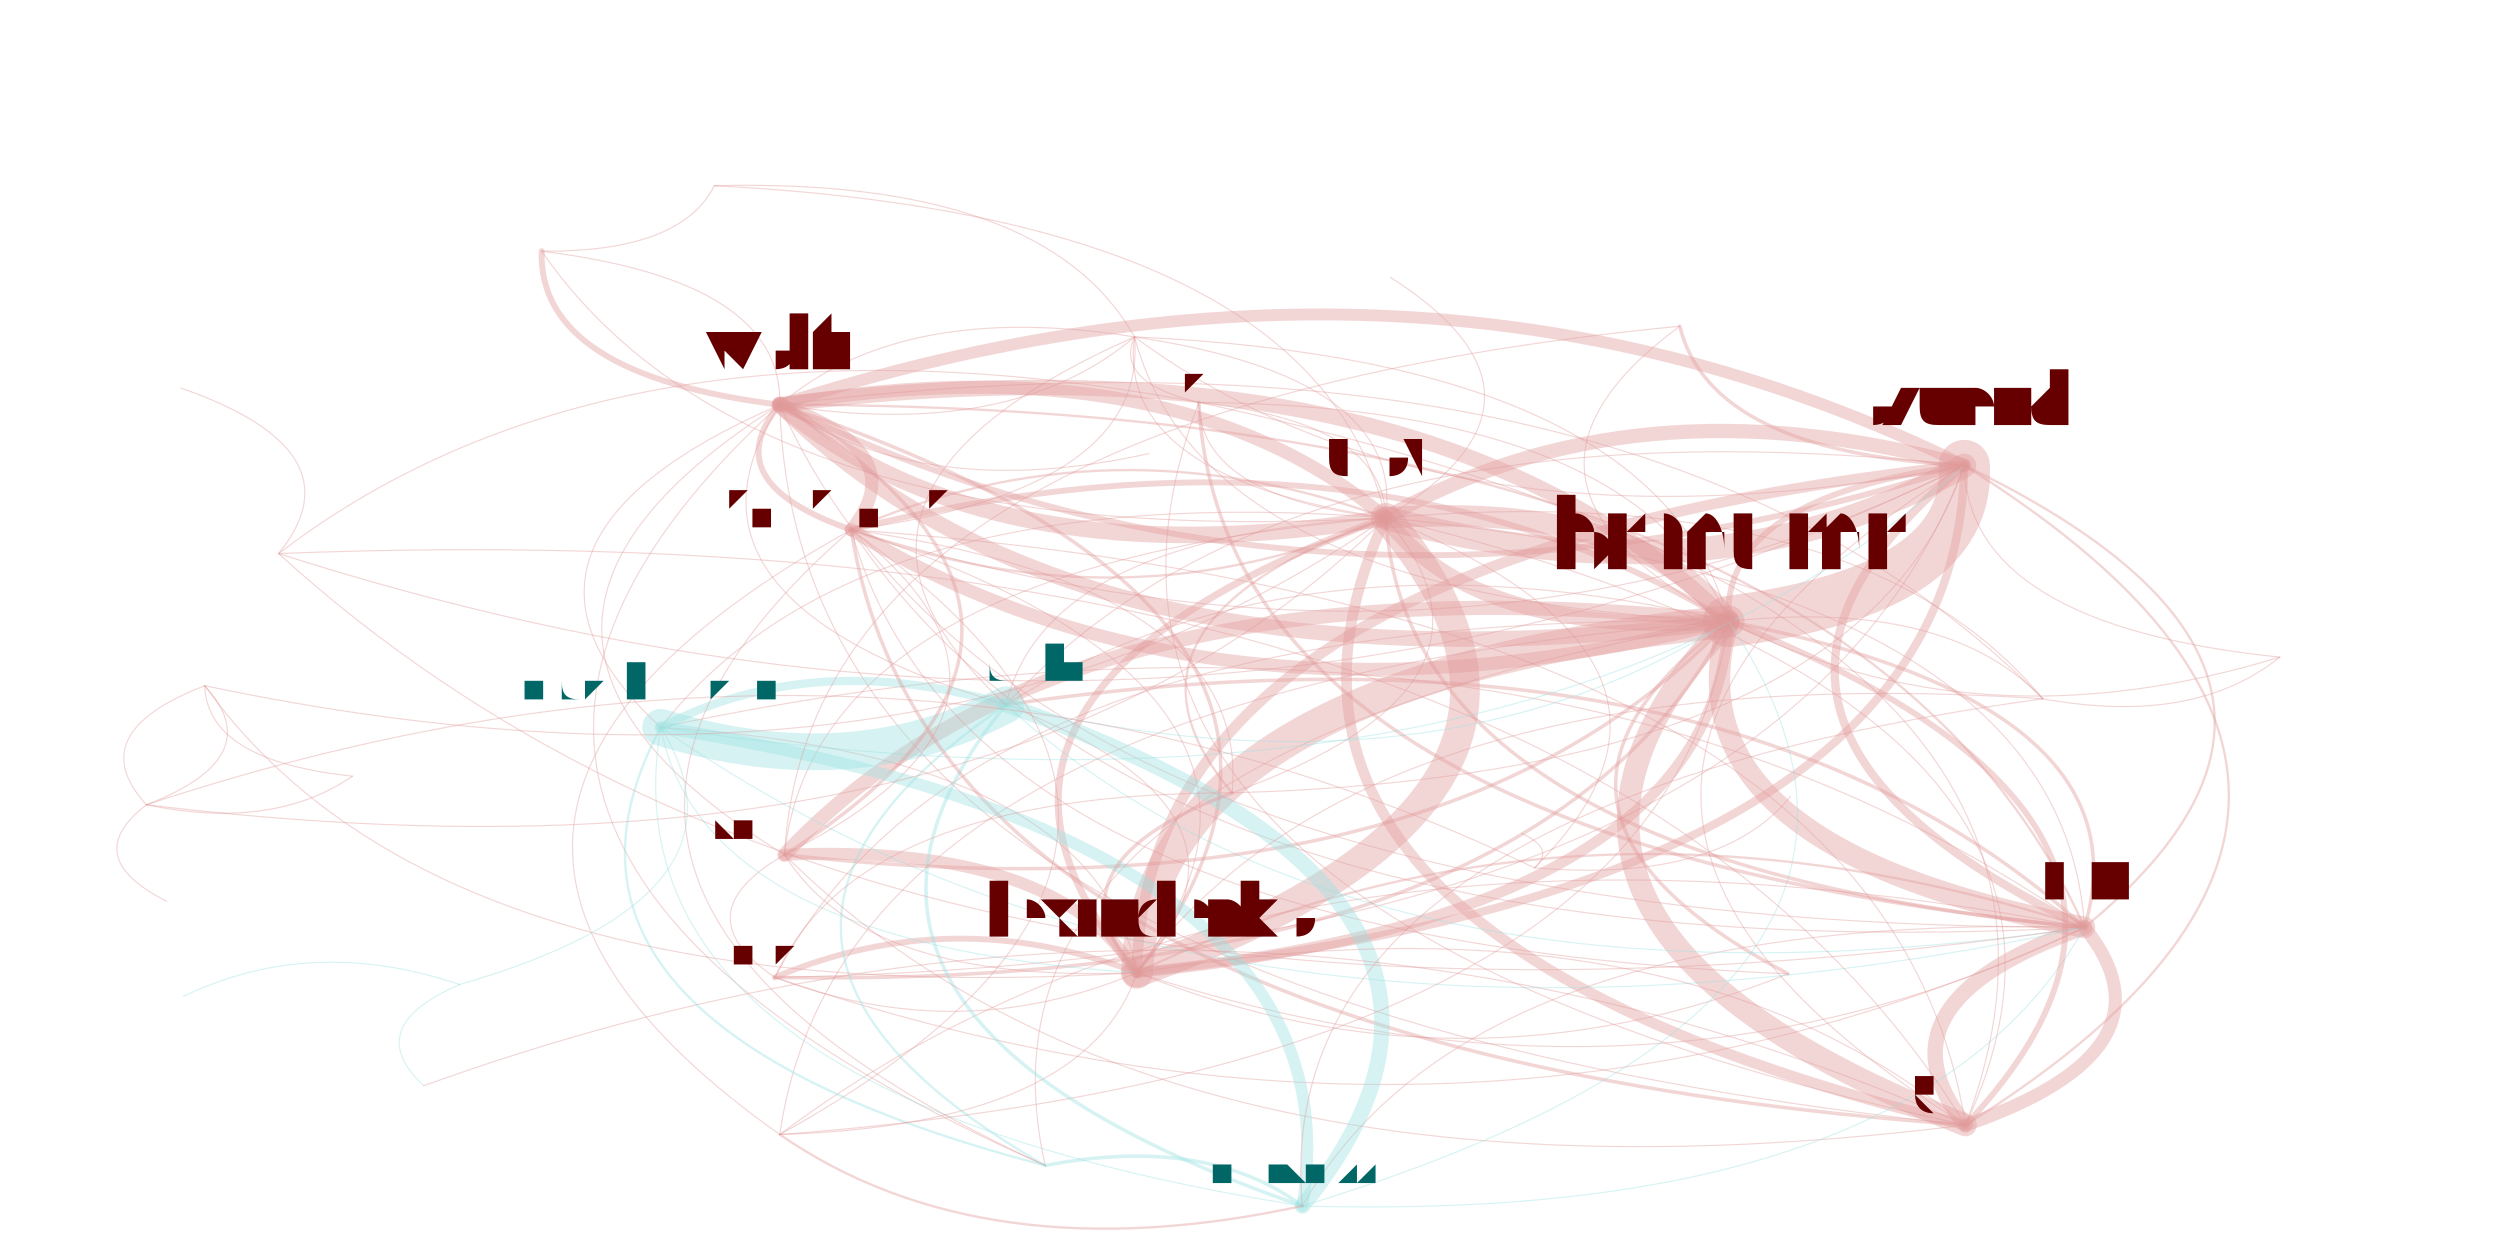
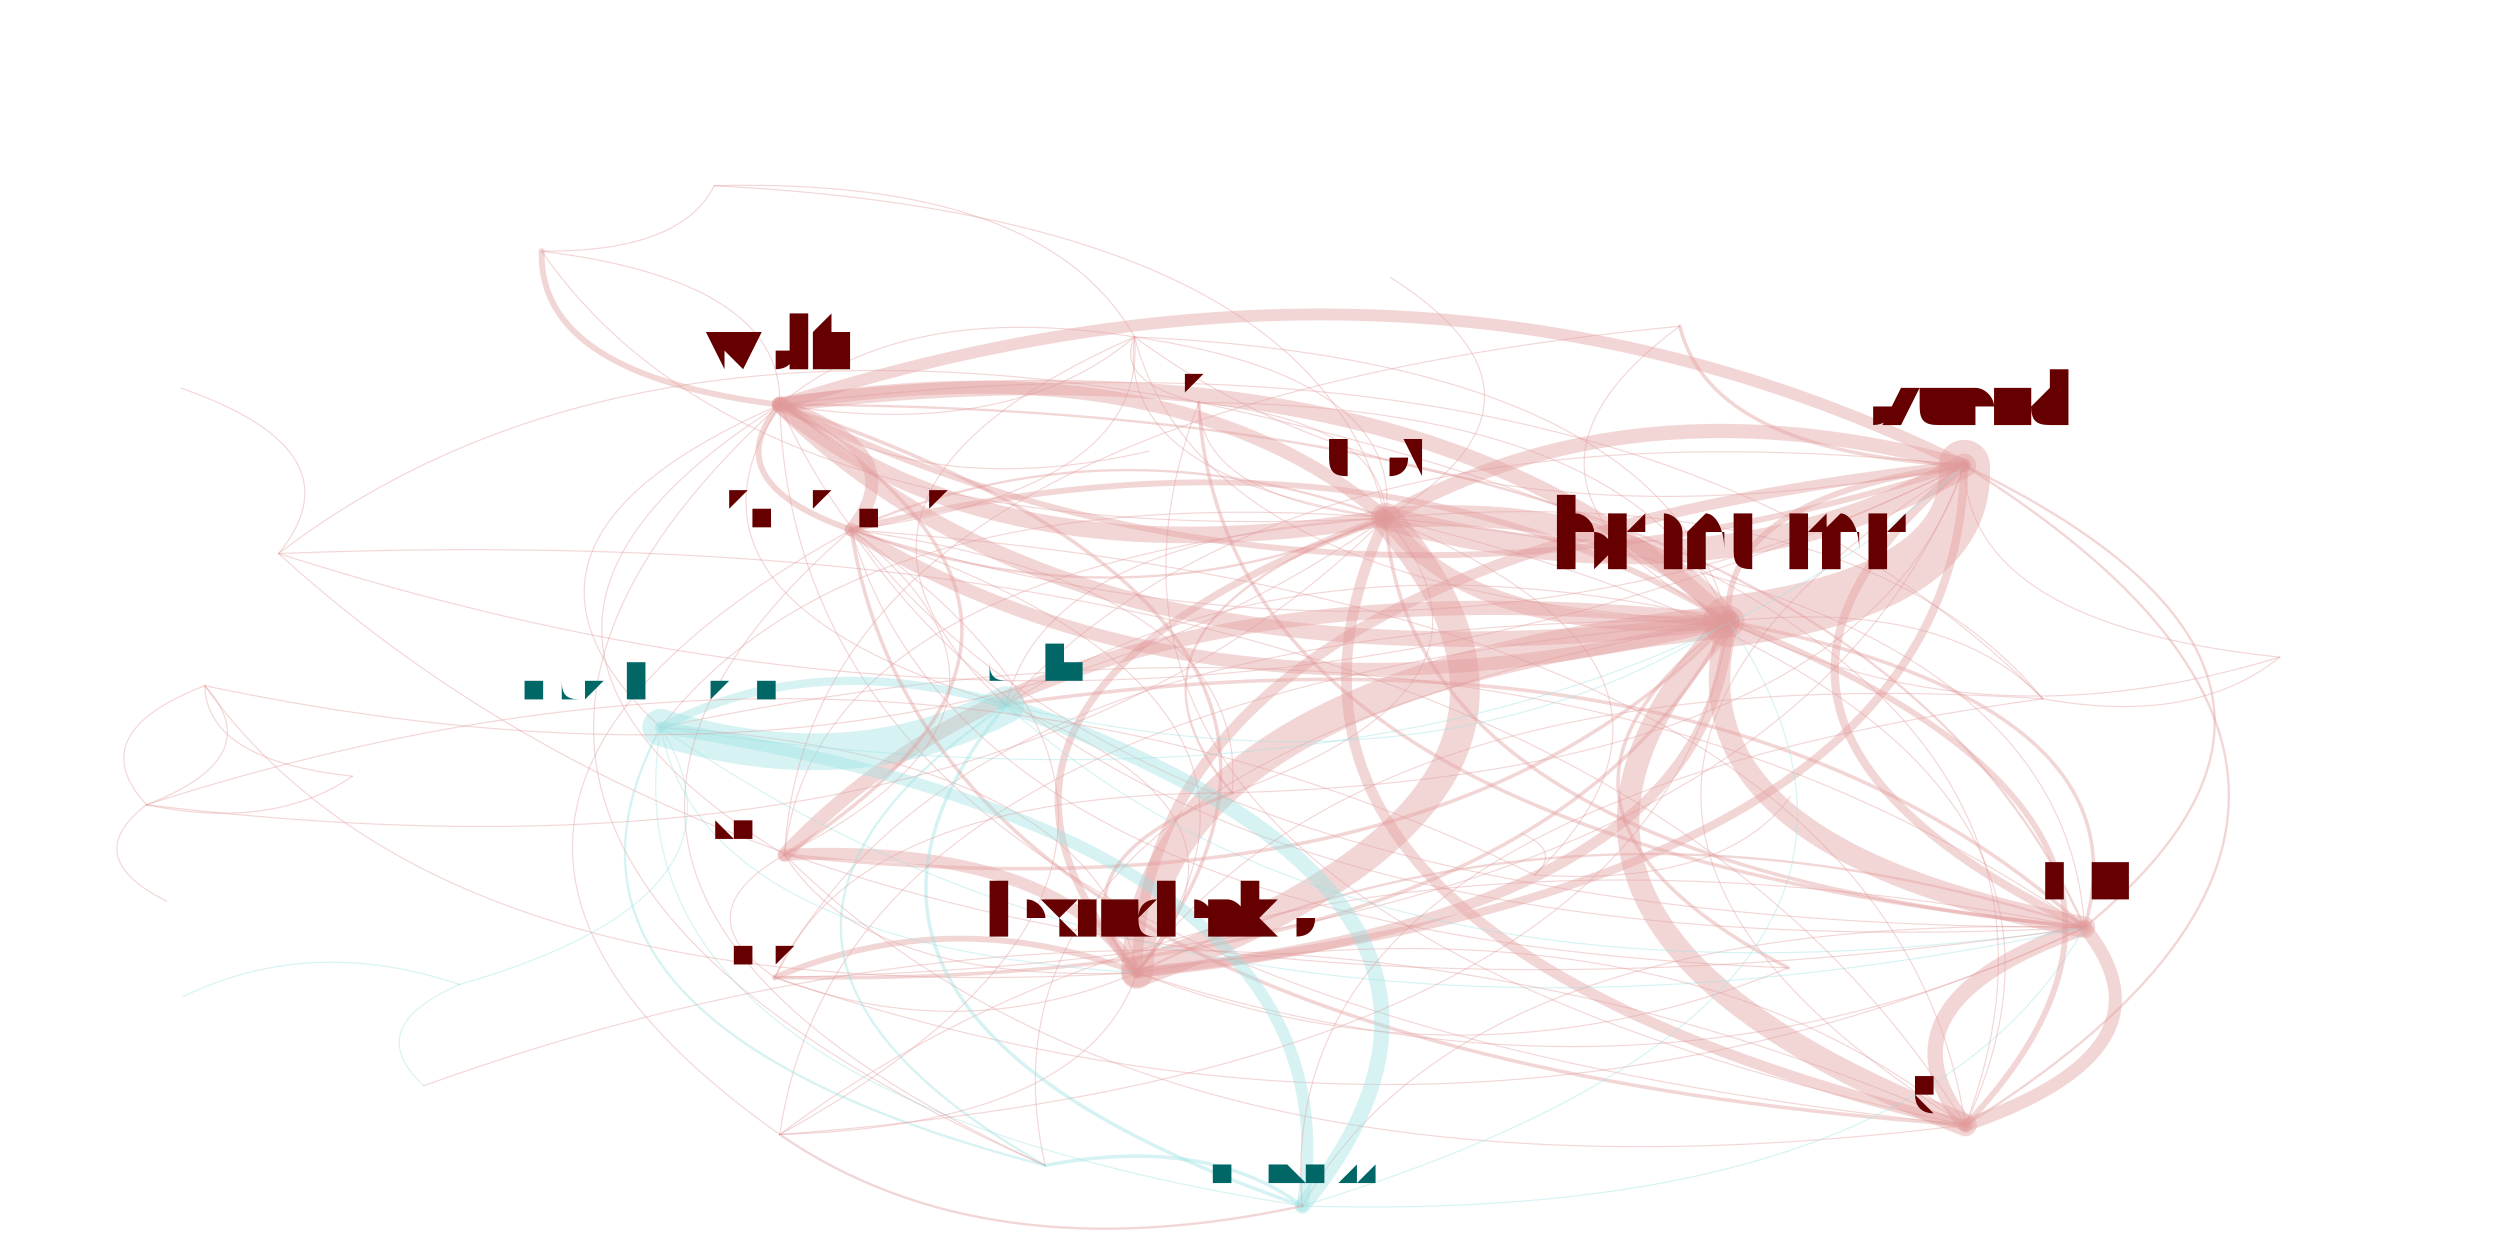
<svg xmlns="http://www.w3.org/2000/svg" width="4000" height="2000" viewBox="-0.025 -0.025 2.05 1.05">
  <style>
    path {
      fill: none;
      stroke-linecap: round;
      stroke-opacity: 0.4;
    }

    text {
      text-anchor: middle;
      alignment-baseline: hanging;
    }
  </style>
  <g opacity="0.4">
    <path d="M0.905 0.792 Q1.594 0.718 1.600 0.366" stroke="hsl(0.0,100%,35%)" stroke-width="0.007" />
    <path d="M0.905 0.792 Q1.389 0.744 1.402 0.497" stroke="hsl(0.0,100%,35%)" stroke-width="0.009" />
    <path d="M0.905 0.792 Q1.137 0.493 0.605 0.315" stroke="hsl(0.0,100%,35%)" stroke-width="0.003" />
    <path d="M0.905 0.792 Q1.316 0.643 1.114 0.410" stroke="hsl(0.0,100%,35%)" stroke-width="0.025" />
    <path d="M0.905 0.792 Q1.334 0.933 1.701 0.754" stroke="hsl(0.0,100%,35%)" stroke-width="0.001" />
    <path d="M0.905 0.792 Q0.750 0.733 0.601 0.796" stroke="hsl(0.0,100%,35%)" stroke-width="0.005" />
    <path d="M0.905 0.792 Q0.870 0.609 0.505 0.586" stroke="hsl(0.0,100%,35%)" stroke-width="0.001" />
    <path d="M0.905 0.792 Q1.030 0.658 0.795 0.567" stroke="hsl(0.0,100%,35%)" stroke-width="0.001" />
    <path d="M0.905 0.792 Q1.083 0.558 0.665 0.420" stroke="hsl(0.0,100%,35%)" stroke-width="0.001" />
    <path d="M0.905 0.792 Q0.837 0.683 0.609 0.693" stroke="hsl(0.0,100%,35%)" stroke-width="0.01" />
-     <path d="M0.905 0.792 Q1.178 0.902 1.452 0.793" stroke="hsl(0.0,100%,35%)" stroke-width="0.001" />
+     <path d="M0.905 0.792 Q1.182 0.899 1.452 0.788" stroke="hsl(0.0,100%,35%)" stroke-width="0.001" />
    <path d="M1.600 0.366 Q1.340 0.580 1.701 0.754" stroke="hsl(0.0,100%,35%)" stroke-width="0.007" />
    <path d="M1.600 0.366 Q0.911 0.440 0.905 0.792" stroke="hsl(0.0,100%,35%)" stroke-width="0.009" />
    <path d="M1.600 0.366 Q1.395 0.392 1.402 0.497" stroke="hsl(0.0,100%,35%)" stroke-width="0.005" />
    <path d="M1.600 0.366 Q1.322 0.291 1.114 0.410" stroke="hsl(0.0,100%,35%)" stroke-width="0.012" />
    <path d="M1.600 0.366 Q1.143 0.141 0.605 0.315" stroke="hsl(0.0,100%,35%)" stroke-width="0.01" />
    <path d="M1.600 0.366 Q1.603 0.500 1.865 0.527" stroke="hsl(0.0,100%,35%)" stroke-width="0.001" />
    <path d="M1.600 0.366 Q1.157 0.643 1.601 0.920" stroke="hsl(0.0,100%,35%)" stroke-width="0.001" />
    <path d="M1.600 0.366 Q1.036 0.305 0.795 0.567" stroke="hsl(0.0,100%,35%)" stroke-width="0.001" />
    <path d="M1.402 0.497 Q1.606 0.471 1.600 0.366" stroke="hsl(0.0,100%,35%)" stroke-width="0.043" />
    <path d="M1.402 0.497 Q1.346 0.686 1.701 0.754" stroke="hsl(0.0,100%,35%)" stroke-width="0.018" />
    <path d="M1.402 0.497 Q1.149 0.247 0.605 0.315" stroke="hsl(0.0,100%,35%)" stroke-width="0.013" />
    <path d="M1.402 0.497 Q1.610 0.605 1.865 0.527" stroke="hsl(0.0,100%,35%)" stroke-width="0.001" />
    <path d="M1.402 0.497 Q1.344 0.278 0.903 0.258" stroke="hsl(0.0,100%,35%)" stroke-width="0.001" />
    <path d="M1.402 0.497 Q0.849 0.437 0.609 0.693" stroke="hsl(0.0,100%,35%)" stroke-width="0.012" />
    <path d="M1.402 0.497 Q1.163 0.749 1.601 0.920" stroke="hsl(0.0,100%,35%)" stroke-width="0.019" />
    <path d="M1.402 0.497 Q0.763 0.486 0.601 0.796" stroke="hsl(0.0,100%,35%)" stroke-width="0.001" />
    <path d="M1.402 0.497 Q1.328 0.396 1.114 0.410" stroke="hsl(0.0,100%,35%)" stroke-width="0.018" />
    <path d="M1.402 0.497 Q1.095 0.312 0.665 0.420" stroke="hsl(0.0,100%,35%)" stroke-width="0.005" />
    <path d="M1.402 0.497 Q0.750 0.611 0.828 0.954" stroke="hsl(0.0,100%,35%)" stroke-width="0.001" />
-     <path d="M1.402 0.497 Q1.190 0.655 1.452 0.793" stroke="hsl(0.0,100%,35%)" stroke-width="0.003" />
+     <path d="M1.402 0.497 Q1.194 0.653 1.452 0.788" stroke="hsl(0.0,100%,35%)" stroke-width="0.003" />
    <path d="M1.402 0.497 Q0.917 0.546 0.905 0.792" stroke="hsl(0.0,100%,35%)" stroke-width="0.027" />
    <path d="M1.402 0.497 Q0.659 0.553 0.605 0.928" stroke="hsl(0.0,100%,35%)" stroke-width="0.001" />
    <path d="M1.402 0.497 Q1.042 0.411 0.795 0.567" stroke="hsl(0.0,100%,35%)" stroke-width="0.001" />
    <path d="M1.402 0.497 Q1.327 0.316 0.957 0.313" stroke="hsl(0.0,100%,35%)" stroke-width="0.001" />
    <path d="M0.605 0.315 Q0.857 0.566 1.402 0.497" stroke="hsl(0.0,100%,35%)" stroke-width="0.013" />
-     <path d="M0.605 0.315 Q0.784 0.464 1.114 0.410" stroke="hsl(0.0,100%,35%)" stroke-width="0.014" />
+     <path d="M0.605 0.315 Q0.783 0.464 1.114 0.410" stroke="hsl(0.0,100%,35%)" stroke-width="0.014" />
    <path d="M0.605 0.315 Q0.550 0.380 0.665 0.420" stroke="hsl(0.0,100%,35%)" stroke-width="0.005" />
    <path d="M0.605 0.315 Q0.608 0.211 0.405 0.186" stroke="hsl(0.0,100%,35%)" stroke-width="0.001" />
    <path d="M0.605 0.315 Q0.205 0.679 0.828 0.954" stroke="hsl(0.0,100%,35%)" stroke-width="0.001" />
    <path d="M0.605 0.315 Q0.619 0.817 1.601 0.920" stroke="hsl(0.0,100%,35%)" stroke-width="0.001" />
    <path d="M0.605 0.315 Q0.801 0.754 1.701 0.754" stroke="hsl(0.0,100%,35%)" stroke-width="0.001" />
    <path d="M0.605 0.315 Q1.062 0.539 1.600 0.366" stroke="hsl(0.0,100%,35%)" stroke-width="0.005" />
    <path d="M0.605 0.315 Q0.498 0.479 0.795 0.567" stroke="hsl(0.0,100%,35%)" stroke-width="0.001" />
    <path d="M0.605 0.315 Q0.304 0.505 0.609 0.693" stroke="hsl(0.0,100%,35%)" stroke-width="0.001" />
    <path d="M0.605 0.315 Q0.338 0.431 0.505 0.586" stroke="hsl(0.0,100%,35%)" stroke-width="0.001" />
    <path d="M0.605 0.315 Q0.799 0.346 0.903 0.258" stroke="hsl(0.0,100%,35%)" stroke-width="0.001" />
-     <path d="M0.605 0.315 Q0.726 0.398 0.915 0.356" stroke="hsl(0.0,100%,35%)" stroke-width="0.001" />
+     <path d="M0.605 0.315 Q0.728 0.397 0.915 0.354" stroke="hsl(0.0,100%,35%)" stroke-width="0.001" />
    <path d="M1.114 0.410 Q0.950 0.762 1.601 0.920" stroke="hsl(0.0,100%,35%)" stroke-width="0.009" />
-     <path d="M1.114 0.410 Q0.935 0.260 0.605 0.315" stroke="hsl(0.0,100%,35%)" stroke-width="0.011" />
+     <path d="M1.114 0.410 Q0.936 0.260 0.605 0.315" stroke="hsl(0.0,100%,35%)" stroke-width="0.011" />
    <path d="M1.114 0.410 Q1.188 0.511 1.402 0.497" stroke="hsl(0.0,100%,35%)" stroke-width="0.013" />
    <path d="M1.114 0.410 Q0.881 0.325 0.665 0.420" stroke="hsl(0.0,100%,35%)" stroke-width="0.002" />
    <path d="M1.114 0.410 Q1.132 0.699 1.701 0.754" stroke="hsl(0.0,100%,35%)" stroke-width="0.003" />
    <path d="M1.114 0.410 Q0.829 0.425 0.795 0.567" stroke="hsl(0.0,100%,35%)" stroke-width="0.001" />
    <path d="M1.114 0.410 Q0.704 0.559 0.905 0.792" stroke="hsl(0.0,100%,35%)" stroke-width="0.006" />
    <path d="M1.114 0.410 Q1.393 0.485 1.600 0.366" stroke="hsl(0.0,100%,35%)" stroke-width="0.02" />
    <path d="M1.114 0.410 Q1.278 0.310 1.118 0.208" stroke="hsl(0.0,100%,35%)" stroke-width="0.001" />
    <path d="M1.114 0.410 Q1.113 0.330 0.957 0.313" stroke="hsl(0.0,100%,35%)" stroke-width="0.001" />
    <path d="M1.114 0.410 Q0.635 0.450 0.609 0.693" stroke="hsl(0.0,100%,35%)" stroke-width="0.001" />
    <path d="M1.114 0.410 Q0.669 0.376 0.505 0.586" stroke="hsl(0.0,100%,35%)" stroke-width="0.001" />
    <path d="M1.114 0.410 Q1.056 0.157 0.550 0.131" stroke="hsl(0.0,100%,35%)" stroke-width="0.001" />
    <path d="M1.114 0.410 Q0.865 0.499 0.985 0.641" stroke="hsl(0.0,100%,35%)" stroke-width="0.002" />
    <path d="M1.114 0.410 Q1.130 0.292 0.903 0.258" stroke="hsl(0.0,100%,35%)" stroke-width="0.001" />
    <path d="M1.701 0.754 Q1.519 0.817 1.601 0.920" stroke="hsl(0.0,100%,35%)" stroke-width="0.013" />
    <path d="M1.701 0.754 Q1.757 0.566 1.402 0.497" stroke="hsl(0.0,100%,35%)" stroke-width="0.003" />
    <path d="M1.701 0.754 Q1.014 0.622 0.605 0.928" stroke="hsl(0.0,100%,35%)" stroke-width="0.001" />
    <path d="M1.701 0.754 Q1.962 0.540 1.600 0.366" stroke="hsl(0.0,100%,35%)" stroke-width="0.002" />
    <path d="M1.701 0.754 Q1.504 0.315 0.605 0.315" stroke="hsl(0.0,100%,35%)" stroke-width="0.002" />
    <path d="M1.701 0.754 Q1.683 0.465 1.114 0.410" stroke="hsl(0.0,100%,35%)" stroke-width="0.001" />
    <path d="M1.701 0.754 Q1.398 0.479 0.795 0.567" stroke="hsl(0.0,100%,35%)" stroke-width="0.003" />
    <path d="M1.701 0.754 Q1.238 0.431 0.505 0.586" stroke="hsl(0.0,100%,35%)" stroke-width="0.001" />
    <path d="M1.701 0.754 Q1.185 0.740 1.044 0.988" stroke="hsl(0.0,100%,35%)" stroke-width="0.001" />
    <path d="M1.701 0.754 Q1.273 0.614 0.905 0.792" stroke="hsl(0.0,100%,35%)" stroke-width="0.002" />
    <path d="M0.601 0.796 Q1.240 0.807 1.402 0.497" stroke="hsl(0.0,100%,35%)" stroke-width="0.003" />
    <path d="M0.601 0.796 Q1.444 0.780 1.600 0.366" stroke="hsl(0.0,100%,35%)" stroke-width="0.001" />
    <path d="M0.601 0.796 Q1.184 0.995 1.701 0.754" stroke="hsl(0.0,100%,35%)" stroke-width="0.001" />
    <path d="M0.601 0.796 Q0.756 0.855 0.905 0.792" stroke="hsl(0.0,100%,35%)" stroke-width="0.001" />
    <path d="M0.505 0.586 Q0.665 0.635 0.795 0.567" stroke="hsl(180.0,100%,35%)" stroke-width="0.031" />
    <path d="M0.505 0.586 Q0.453 0.895 1.044 0.988" stroke="hsl(180.0,100%,35%)" stroke-width="0.001" />
    <path d="M0.505 0.586 Q0.540 0.769 0.905 0.792" stroke="hsl(180.0,100%,35%)" stroke-width="0.001" />
    <path d="M0.505 0.586 Q1.229 0.695 1.600 0.366" stroke="hsl(180.0,100%,35%)" stroke-width="0.001" />
    <path d="M0.505 0.586 Q0.372 0.835 0.828 0.954" stroke="hsl(180.0,100%,35%)" stroke-width="0.002" />
    <path d="M0.505 0.586 Q0.969 0.910 1.701 0.754" stroke="hsl(180.0,100%,35%)" stroke-width="0.001" />
    <path d="M0.795 0.567 Q0.582 0.828 1.044 0.988" stroke="hsl(180.0,100%,35%)" stroke-width="0.003" />
    <path d="M0.795 0.567 Q0.502 0.767 0.828 0.954" stroke="hsl(180.0,100%,35%)" stroke-width="0.002" />
    <path d="M0.795 0.567 Q1.098 0.842 1.701 0.754" stroke="hsl(180.0,100%,35%)" stroke-width="0.001" />
    <path d="M0.795 0.567 Q1.154 0.654 1.402 0.497" stroke="hsl(180.0,100%,35%)" stroke-width="0.001" />
    <path d="M0.795 0.567 Q0.634 0.519 0.505 0.586" stroke="hsl(180.0,100%,35%)" stroke-width="0.007" />
    <path d="M0.665 0.420 Q0.971 0.606 1.402 0.497" stroke="hsl(0.0,100%,35%)" stroke-width="0.011" />
    <path d="M0.665 0.420 Q0.916 0.795 1.701 0.754" stroke="hsl(0.0,100%,35%)" stroke-width="0.001" />
    <path d="M0.665 0.420 Q0.914 0.387 0.903 0.258" stroke="hsl(0.0,100%,35%)" stroke-width="0.001" />
    <path d="M0.665 0.420 Q0.733 0.857 1.601 0.920" stroke="hsl(0.0,100%,35%)" stroke-width="0.003" />
    <path d="M0.665 0.420 Q0.319 0.720 0.828 0.954" stroke="hsl(0.0,100%,35%)" stroke-width="0.001" />
    <path d="M0.665 0.420 Q0.229 0.662 0.605 0.928" stroke="hsl(0.0,100%,35%)" stroke-width="0.001" />
    <path d="M0.665 0.420 Q1.176 0.580 1.600 0.366" stroke="hsl(0.0,100%,35%)" stroke-width="0.001" />
    <path d="M0.665 0.420 Q0.719 0.355 0.605 0.315" stroke="hsl(0.0,100%,35%)" stroke-width="0.011" />
    <path d="M0.665 0.420 Q0.898 0.505 1.114 0.410" stroke="hsl(0.0,100%,35%)" stroke-width="0.002" />
-     <path d="M0.665 0.420 Q0.760 0.764 1.452 0.793" stroke="hsl(0.0,100%,35%)" stroke-width="0.001" />
+     <path d="M0.665 0.420 Q0.764 0.761 1.452 0.788" stroke="hsl(0.0,100%,35%)" stroke-width="0.001" />
    <path d="M0.609 0.693 Q0.909 0.503 0.605 0.315" stroke="hsl(0.0,100%,35%)" stroke-width="0.003" />
    <path d="M0.609 0.693 Q1.161 0.754 1.402 0.497" stroke="hsl(0.0,100%,35%)" stroke-width="0.003" />
    <path d="M0.609 0.693 Q0.522 0.743 0.601 0.796" stroke="hsl(0.0,100%,35%)" stroke-width="0.001" />
    <path d="M0.609 0.693 Q0.923 1.005 1.601 0.920" stroke="hsl(0.0,100%,35%)" stroke-width="0.001" />
    <path d="M0.609 0.693 Q0.677 0.802 0.905 0.792" stroke="hsl(0.0,100%,35%)" stroke-width="0.001" />
    <path d="M0.609 0.693 Q0.855 0.568 0.665 0.420" stroke="hsl(0.0,100%,35%)" stroke-width="0.001" />
    <path d="M1.044 0.988 Q1.256 0.728 0.795 0.567" stroke="hsl(180.0,100%,35%)" stroke-width="0.013" />
    <path d="M1.044 0.988 Q1.615 0.814 1.402 0.497" stroke="hsl(180.0,100%,35%)" stroke-width="0.001" />
    <path d="M1.044 0.988 Q1.560 1.003 1.701 0.754" stroke="hsl(180.0,100%,35%)" stroke-width="0.001" />
    <path d="M1.044 0.988 Q0.963 0.928 0.828 0.954" stroke="hsl(180.0,100%,35%)" stroke-width="0.003" />
    <path d="M1.044 0.988 Q1.096 0.679 0.505 0.586" stroke="hsl(180.0,100%,35%)" stroke-width="0.01" />
    <path d="M0.903 0.258 Q0.961 0.477 1.402 0.497" stroke="hsl(0.0,100%,35%)" stroke-width="0.001" />
    <path d="M0.903 0.258 Q0.886 0.296 0.957 0.313" stroke="hsl(0.0,100%,35%)" stroke-width="0.001" />
    <path d="M0.903 0.258 Q0.828 0.124 0.550 0.131" stroke="hsl(0.0,100%,35%)" stroke-width="0.001" />
    <path d="M0.903 0.258 Q0.708 0.227 0.605 0.315" stroke="hsl(0.0,100%,35%)" stroke-width="0.001" />
    <path d="M0.903 0.258 Q0.887 0.376 1.114 0.410" stroke="hsl(0.0,100%,35%)" stroke-width="0.001" />
    <path d="M0.903 0.258 Q0.602 0.391 0.795 0.567" stroke="hsl(0.0,100%,35%)" stroke-width="0.001" />
    <path d="M0.903 0.258 Q1.165 0.451 1.600 0.366" stroke="hsl(0.0,100%,35%)" stroke-width="0.001" />
    <path d="M1.601 0.920 Q1.766 0.568 1.114 0.410" stroke="hsl(0.0,100%,35%)" stroke-width="0.001" />
    <path d="M1.601 0.920 Q2.044 0.643 1.600 0.366" stroke="hsl(0.0,100%,35%)" stroke-width="0.002" />
    <path d="M1.601 0.920 Q1.784 0.857 1.701 0.754" stroke="hsl(0.0,100%,35%)" stroke-width="0.011" />
    <path d="M1.601 0.920 Q1.355 0.717 0.905 0.792" stroke="hsl(0.0,100%,35%)" stroke-width="0.001" />
    <path d="M1.601 0.920 Q1.839 0.669 1.402 0.497" stroke="hsl(0.0,100%,35%)" stroke-width="0.005" />
    <path d="M1.601 0.920 Q1.533 0.483 0.665 0.420" stroke="hsl(0.0,100%,35%)" stroke-width="0.001" />
    <path d="M1.601 0.920 Q0.980 0.644 0.306 0.887" stroke="hsl(0.0,100%,35%)" stroke-width="0.001" />
    <path d="M1.601 0.920 Q1.765 0.488 0.957 0.313" stroke="hsl(0.0,100%,35%)" stroke-width="0.001" />
    <path d="M1.601 0.920 Q1.277 0.397 0.184 0.440" stroke="hsl(0.0,100%,35%)" stroke-width="0.001" />
    <path d="M0.605 0.928 Q0.776 1.046 1.044 0.988" stroke="hsl(0.0,100%,35%)" stroke-width="0.002" />
    <path d="M0.605 0.928 Q1.041 0.686 0.665 0.420" stroke="hsl(0.0,100%,35%)" stroke-width="0.001" />
    <path d="M0.605 0.928 Q0.863 0.920 0.905 0.792" stroke="hsl(0.0,100%,35%)" stroke-width="0.001" />
    <path d="M0.605 0.928 Q1.347 0.872 1.402 0.497" stroke="hsl(0.0,100%,35%)" stroke-width="0.001" />
    <path d="M0.957 0.313 Q0.976 0.682 1.701 0.754" stroke="hsl(0.0,100%,35%)" stroke-width="0.003" />
    <path d="M0.957 0.313 Q0.793 0.745 1.601 0.920" stroke="hsl(0.0,100%,35%)" stroke-width="0.001" />
    <path d="M0.957 0.313 Q0.958 0.393 1.114 0.410" stroke="hsl(0.0,100%,35%)" stroke-width="0.001" />
    <path d="M0.957 0.313 Q0.469 0.222 0.184 0.440" stroke="hsl(0.0,100%,35%)" stroke-width="0.001" />
    <path d="M0.184 0.440 Q0.952 0.686 1.600 0.366" stroke="hsl(0.0,100%,35%)" stroke-width="0.001" />
    <path d="M0.184 0.440 Q0.691 0.901 1.701 0.754" stroke="hsl(0.0,100%,35%)" stroke-width="0.001" />
    <path d="M0.184 0.440 Q0.254 0.354 0.102 0.301" stroke="hsl(0.0,100%,35%)" stroke-width="0.001" />
    <path d="M1.666 0.562 Q1.512 0.376 1.114 0.410" stroke="hsl(0.0,100%,35%)" stroke-width="0.001" />
    <path d="M1.666 0.562 Q1.793 0.585 1.865 0.527" stroke="hsl(0.0,100%,35%)" stroke-width="0.001" />
    <path d="M1.666 0.562 Q1.333 0.226 0.605 0.315" stroke="hsl(0.0,100%,35%)" stroke-width="0.001" />
    <path d="M1.666 0.562 Q1.585 0.477 1.402 0.497" stroke="hsl(0.0,100%,35%)" stroke-width="0.001" />
    <path d="M1.666 0.562 Q1.101 0.525 0.905 0.792" stroke="hsl(0.0,100%,35%)" stroke-width="0.001" />
    <path d="M1.666 0.562 Q1.014 0.651 1.044 0.988" stroke="hsl(0.0,100%,35%)" stroke-width="0.001" />
    <path d="M0.985 0.641 Q0.824 0.701 0.905 0.792" stroke="hsl(0.0,100%,35%)" stroke-width="0.003" />
    <path d="M0.985 0.641 Q0.669 0.641 0.601 0.796" stroke="hsl(0.0,100%,35%)" stroke-width="0.001" />
    <path d="M0.985 0.641 Q1.513 0.626 1.600 0.366" stroke="hsl(0.0,100%,35%)" stroke-width="0.001" />
    <path d="M0.985 0.641 Q1.001 0.467 0.665 0.420" stroke="hsl(0.0,100%,35%)" stroke-width="0.001" />
    <path d="M0.985 0.641 Q1.235 0.551 1.114 0.410" stroke="hsl(0.0,100%,35%)" stroke-width="0.001" />
-     <path d="M1.239 0.704 Q1.257 0.688 1.228 0.675" stroke="hsl(0.0,100%,35%)" stroke-width="0.001" />
-     <path d="M1.239 0.704 Q1.395 0.717 1.454 0.644" stroke="hsl(0.0,100%,35%)" stroke-width="0.001" />
-     <path d="M1.239 0.704 Q0.699 0.444 0.073 0.651" stroke="hsl(0.0,100%,35%)" stroke-width="0.001" />
-     <path d="M1.239 0.704 Q1.412 0.532 1.114 0.410" stroke="hsl(0.0,100%,35%)" stroke-width="0.001" />
+     <path d="M1.239 0.710 Q1.262 0.690 1.228 0.675" stroke="hsl(0.0,100%,35%)" stroke-width="0.001" />
+     <path d="M1.239 0.710 Q1.399 0.720 1.454 0.644" stroke="hsl(0.0,100%,35%)" stroke-width="0.001" />
+     <path d="M1.239 0.710 Q0.704 0.447 0.073 0.651" stroke="hsl(0.0,100%,35%)" stroke-width="0.001" />
+     <path d="M1.239 0.710 Q1.417 0.535 1.114 0.410" stroke="hsl(0.0,100%,35%)" stroke-width="0.001" />
    <path d="M0.073 0.651 Q0.786 0.738 1.114 0.410" stroke="hsl(0.0,100%,35%)" stroke-width="0.001" />
    <path d="M0.073 0.651 Q0.016 0.695 0.090 0.732" stroke="hsl(0.0,100%,35%)" stroke-width="0.001" />
    <path d="M0.073 0.651 Q0.177 0.611 0.122 0.551" stroke="hsl(0.0,100%,35%)" stroke-width="0.001" />
    <path d="M0.073 0.651 Q0.179 0.673 0.246 0.627" stroke="hsl(0.0,100%,35%)" stroke-width="0.001" />
    <path d="M1.361 0.249 Q1.387 0.355 1.600 0.366" stroke="hsl(0.0,100%,35%)" stroke-width="0.003" />
    <path d="M1.361 0.249 Q1.182 0.381 1.402 0.497" stroke="hsl(0.0,100%,35%)" stroke-width="0.001" />
    <path d="M1.361 0.249 Q0.630 0.320 0.609 0.693" stroke="hsl(0.0,100%,35%)" stroke-width="0.001" />
    <path d="M0.405 0.186 Q0.402 0.290 0.605 0.315" stroke="hsl(0.0,100%,35%)" stroke-width="0.005" />
    <path d="M0.405 0.186 Q0.522 0.187 0.550 0.131" stroke="hsl(0.0,100%,35%)" stroke-width="0.001" />
    <path d="M0.405 0.186 Q0.581 0.440 1.114 0.410" stroke="hsl(0.0,100%,35%)" stroke-width="0.001" />
    <path d="M0.122 0.551 Q0.731 0.679 1.114 0.410" stroke="hsl(0.0,100%,35%)" stroke-width="0.001" />
    <path d="M0.122 0.551 Q0.124 0.614 0.246 0.627" stroke="hsl(0.0,100%,35%)" stroke-width="0.001" />
    <path d="M0.122 0.551 Q0.018 0.591 0.073 0.651" stroke="hsl(0.0,100%,35%)" stroke-width="0.001" />
    <path d="M0.122 0.551 Q0.321 0.828 0.905 0.792" stroke="hsl(0.0,100%,35%)" stroke-width="0.001" />
    <path d="M0.336 0.802 Q0.253 0.838 0.306 0.887" stroke="hsl(180.0,100%,35%)" stroke-width="0.001" />
    <path d="M0.336 0.802 Q0.212 0.760 0.104 0.812" stroke="hsl(180.0,100%,35%)" stroke-width="0.001" />
    <path d="M0.336 0.802 Q0.593 0.728 0.505 0.586" stroke="hsl(180.0,100%,35%)" stroke-width="0.001" />
  </g>
  <text x="0.905" y="0.762" font-size="0.061" fill="hsl(0.0,100%,20%)">alexrudenko</text>
  <text x="1.600" y="0.333" font-size="0.065" fill="hsl(0.0,100%,20%)">szuend</text>
  <text x="1.402" y="0.454" font-size="0.087" fill="hsl(0.0,100%,20%)">bmeurer</text>
  <text x="0.605" y="0.286" font-size="0.059" fill="hsl(0.0,100%,20%)">wolfi</text>
  <text x="1.114" y="0.375" font-size="0.07" fill="hsl(0.0,100%,20%)">dsv</text>
  <text x="1.701" y="0.730" font-size="0.049" fill="hsl(0.0,100%,20%)">pfaffe</text>
  <text x="0.601" y="0.785" font-size="0.021" fill="hsl(0.0,100%,20%)">nvitkov</text>
  <text x="0.505" y="0.564" font-size="0.044" fill="hsl(180.0,100%,20%)">jacktfranklin</text>
  <text x="0.795" y="0.544" font-size="0.046" fill="hsl(180.0,100%,20%)">andoli</text>
  <text x="0.665" y="0.401" font-size="0.039" fill="hsl(0.0,100%,20%)">kprokopenko</text>
  <text x="0.609" y="0.676" font-size="0.033" fill="hsl(0.0,100%,20%)">yangguo</text>
-   <text x="1.452" y="0.787" font-size="0.012" fill="hsl(0.0,100%,20%)">petermueller</text>
+   <text x="1.452" y="0.782" font-size="0.012" fill="hsl(0.0,100%,20%)">petermueller</text>
  <text x="1.044" y="0.971" font-size="0.033" fill="hsl(180.0,100%,20%)">alinavarkki</text>
  <text x="0.828" y="0.945" font-size="0.017" fill="hsl(180.0,100%,20%)">nancyly</text>
  <text x="1.865" y="0.523" font-size="0.009" fill="hsl(0.0,100%,20%)">mathias</text>
  <text x="0.903" y="0.249" font-size="0.017" fill="hsl(0.0,100%,20%)">jec</text>
  <text x="1.601" y="0.896" font-size="0.048" fill="hsl(0.0,100%,20%)">ergunsh</text>
  <text x="0.605" y="0.921" font-size="0.014" fill="hsl(0.0,100%,20%)">leese</text>
  <text x="0.957" y="0.304" font-size="0.018" fill="hsl(0.0,100%,20%)">changhaohan</text>
  <text x="0.184" y="0.434" font-size="0.012" fill="hsl(0.0,100%,20%)">liviurau</text>
  <text x="1.666" y="0.556" font-size="0.011" fill="hsl(0.0,100%,20%)">chrche</text>
  <text x="1.118" y="0.205" font-size="0.005" fill="hsl(0.0,100%,20%)">asraine</text>
  <text x="0.550" y="0.127" font-size="0.008" fill="hsl(0.0,100%,20%)">semel</text>
  <text x="0.985" y="0.633" font-size="0.015" fill="hsl(0.0,100%,20%)">jrandolf</text>
  <text x="0.306" y="0.884" font-size="0.007" fill="hsl(180.0,100%,20%)">paulirish</text>
  <text x="0.102" y="0.298" font-size="0.007" fill="hsl(0.0,100%,20%)">machenbach</text>
-   <text x="1.239" y="0.698" font-size="0.012" fill="hsl(0.0,100%,20%)">miinak</text>
+   <text x="1.239" y="0.704" font-size="0.012" fill="hsl(0.0,100%,20%)">miinak</text>
  <text x="1.228" y="0.672" font-size="0.007" fill="hsl(0.0,100%,20%)">lingqi</text>
  <text x="1.454" y="0.641" font-size="0.007" fill="hsl(0.0,100%,20%)">kenoss</text>
  <text x="0.073" y="0.645" font-size="0.011" fill="hsl(0.0,100%,20%)">sisidovski</text>
  <text x="1.361" y="0.243" font-size="0.011" fill="hsl(0.0,100%,20%)">seth.brenith</text>
  <text x="0.405" y="0.179" font-size="0.015" fill="hsl(0.0,100%,20%)">shuuran</text>
  <text x="0.090" y="0.730" font-size="0.005" fill="hsl(0.0,100%,20%)">kouhei</text>
  <text x="0.122" y="0.545" font-size="0.012" fill="hsl(0.0,100%,20%)">tnak</text>
  <text x="0.246" y="0.623" font-size="0.008" fill="hsl(0.0,100%,20%)">yyanagisawa</text>
  <text x="0.336" y="0.798" font-size="0.008" fill="hsl(180.0,100%,20%)">vidorteg</text>
  <text x="0.104" y="0.809" font-size="0.005" fill="hsl(180.0,100%,20%)">cjamcl</text>
-   <text x="0.915" y="0.354" font-size="0.005" fill="hsl(0.0,100%,20%)">mathiasb</text>
+   <text x="0.915" y="0.352" font-size="0.005" fill="hsl(0.0,100%,20%)">mathiasb</text>
</svg>
